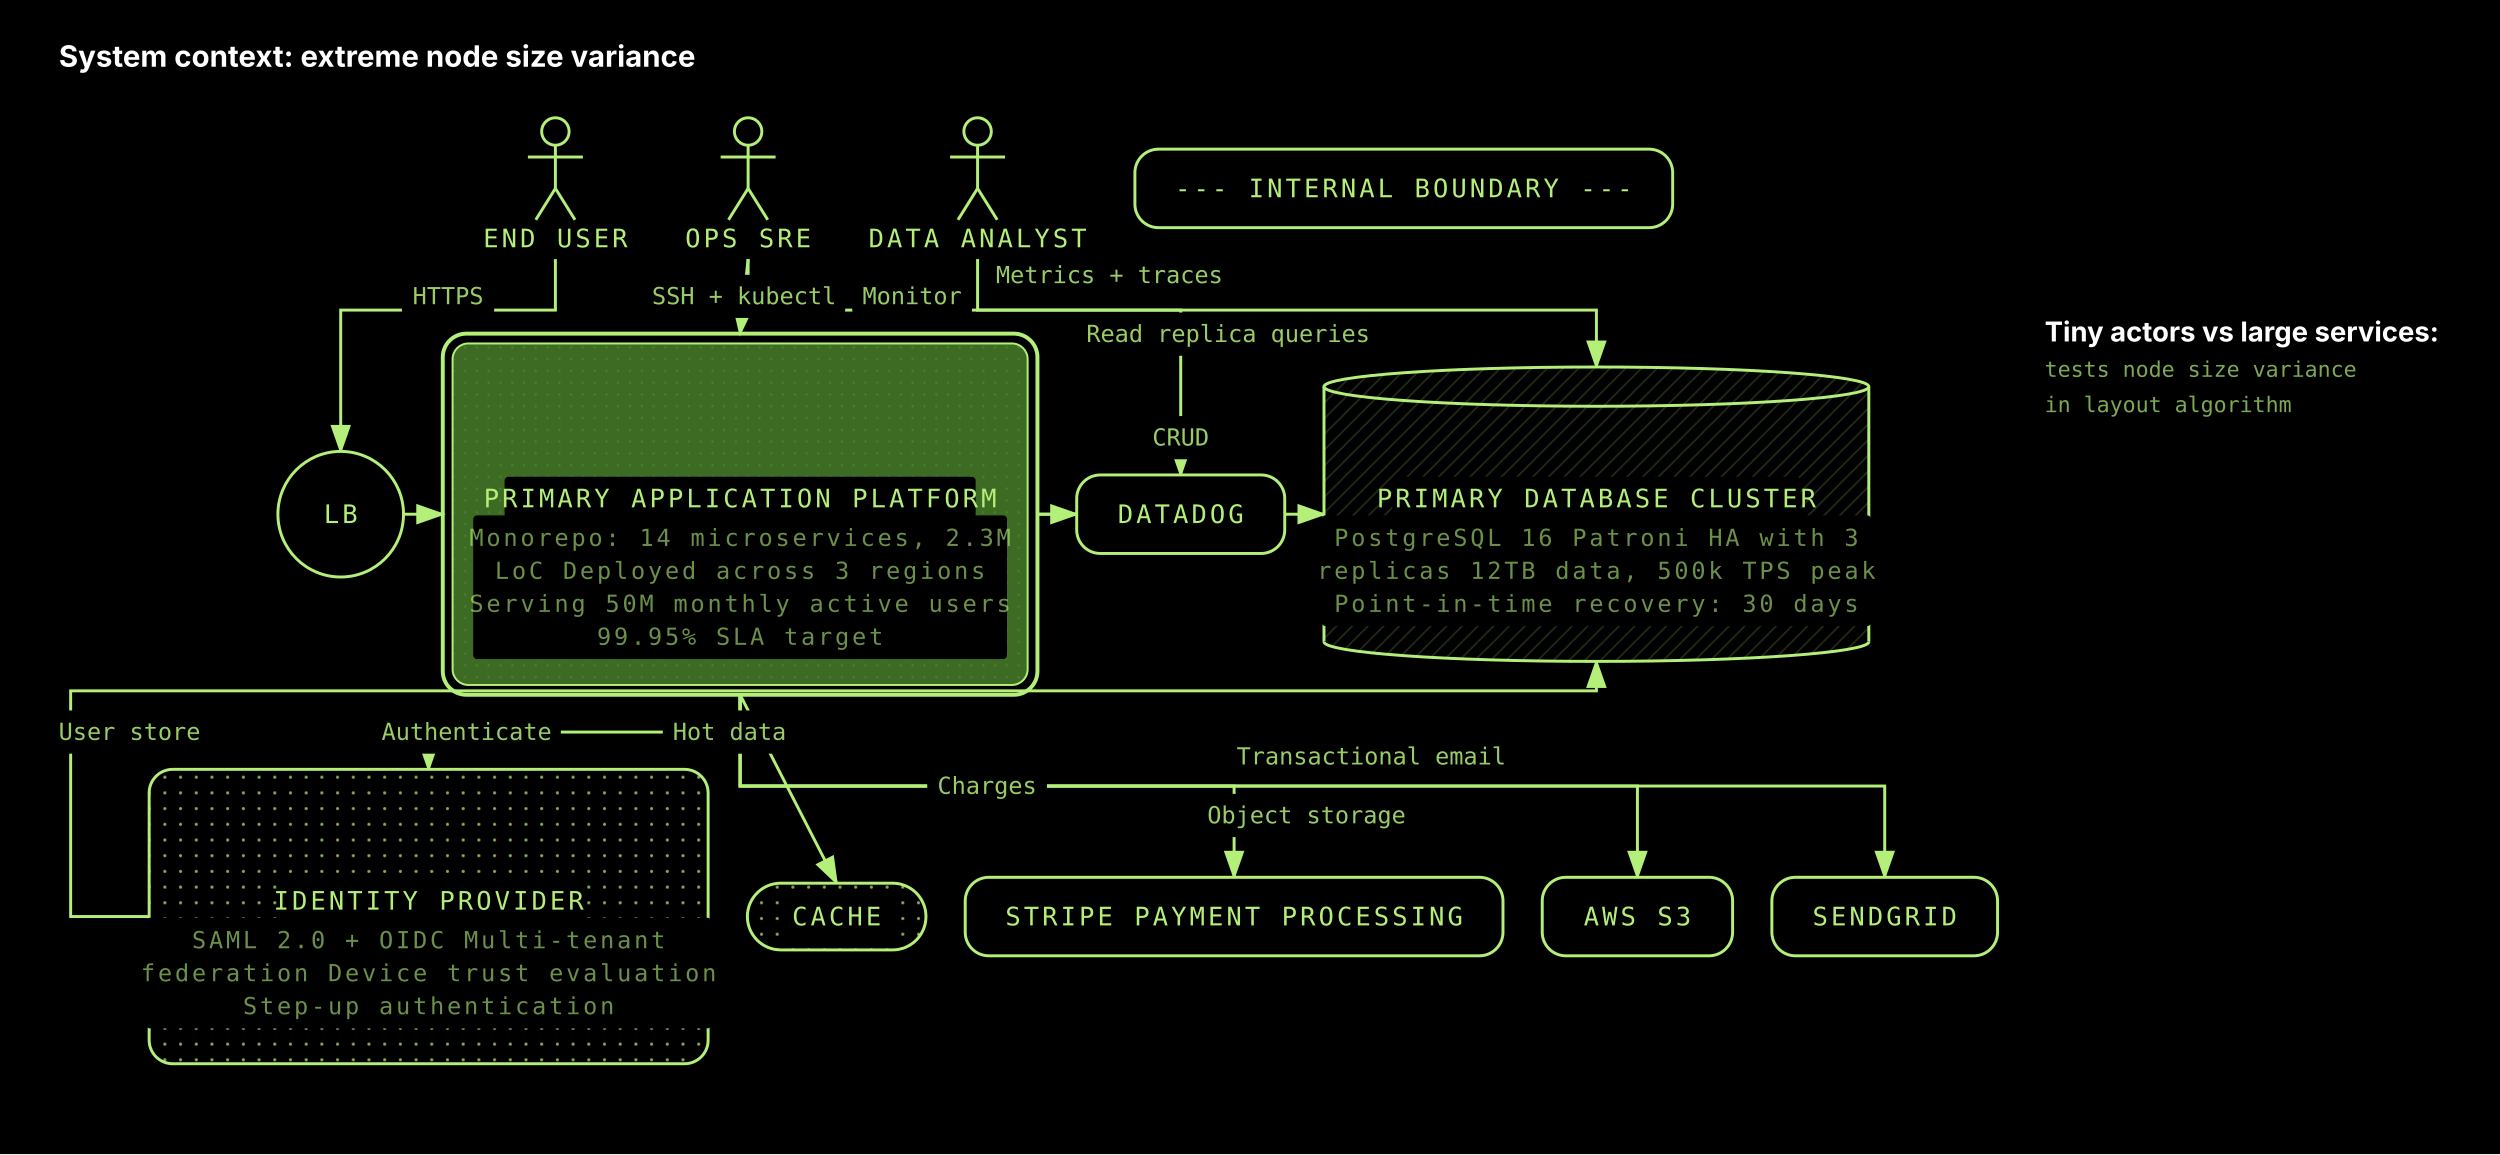
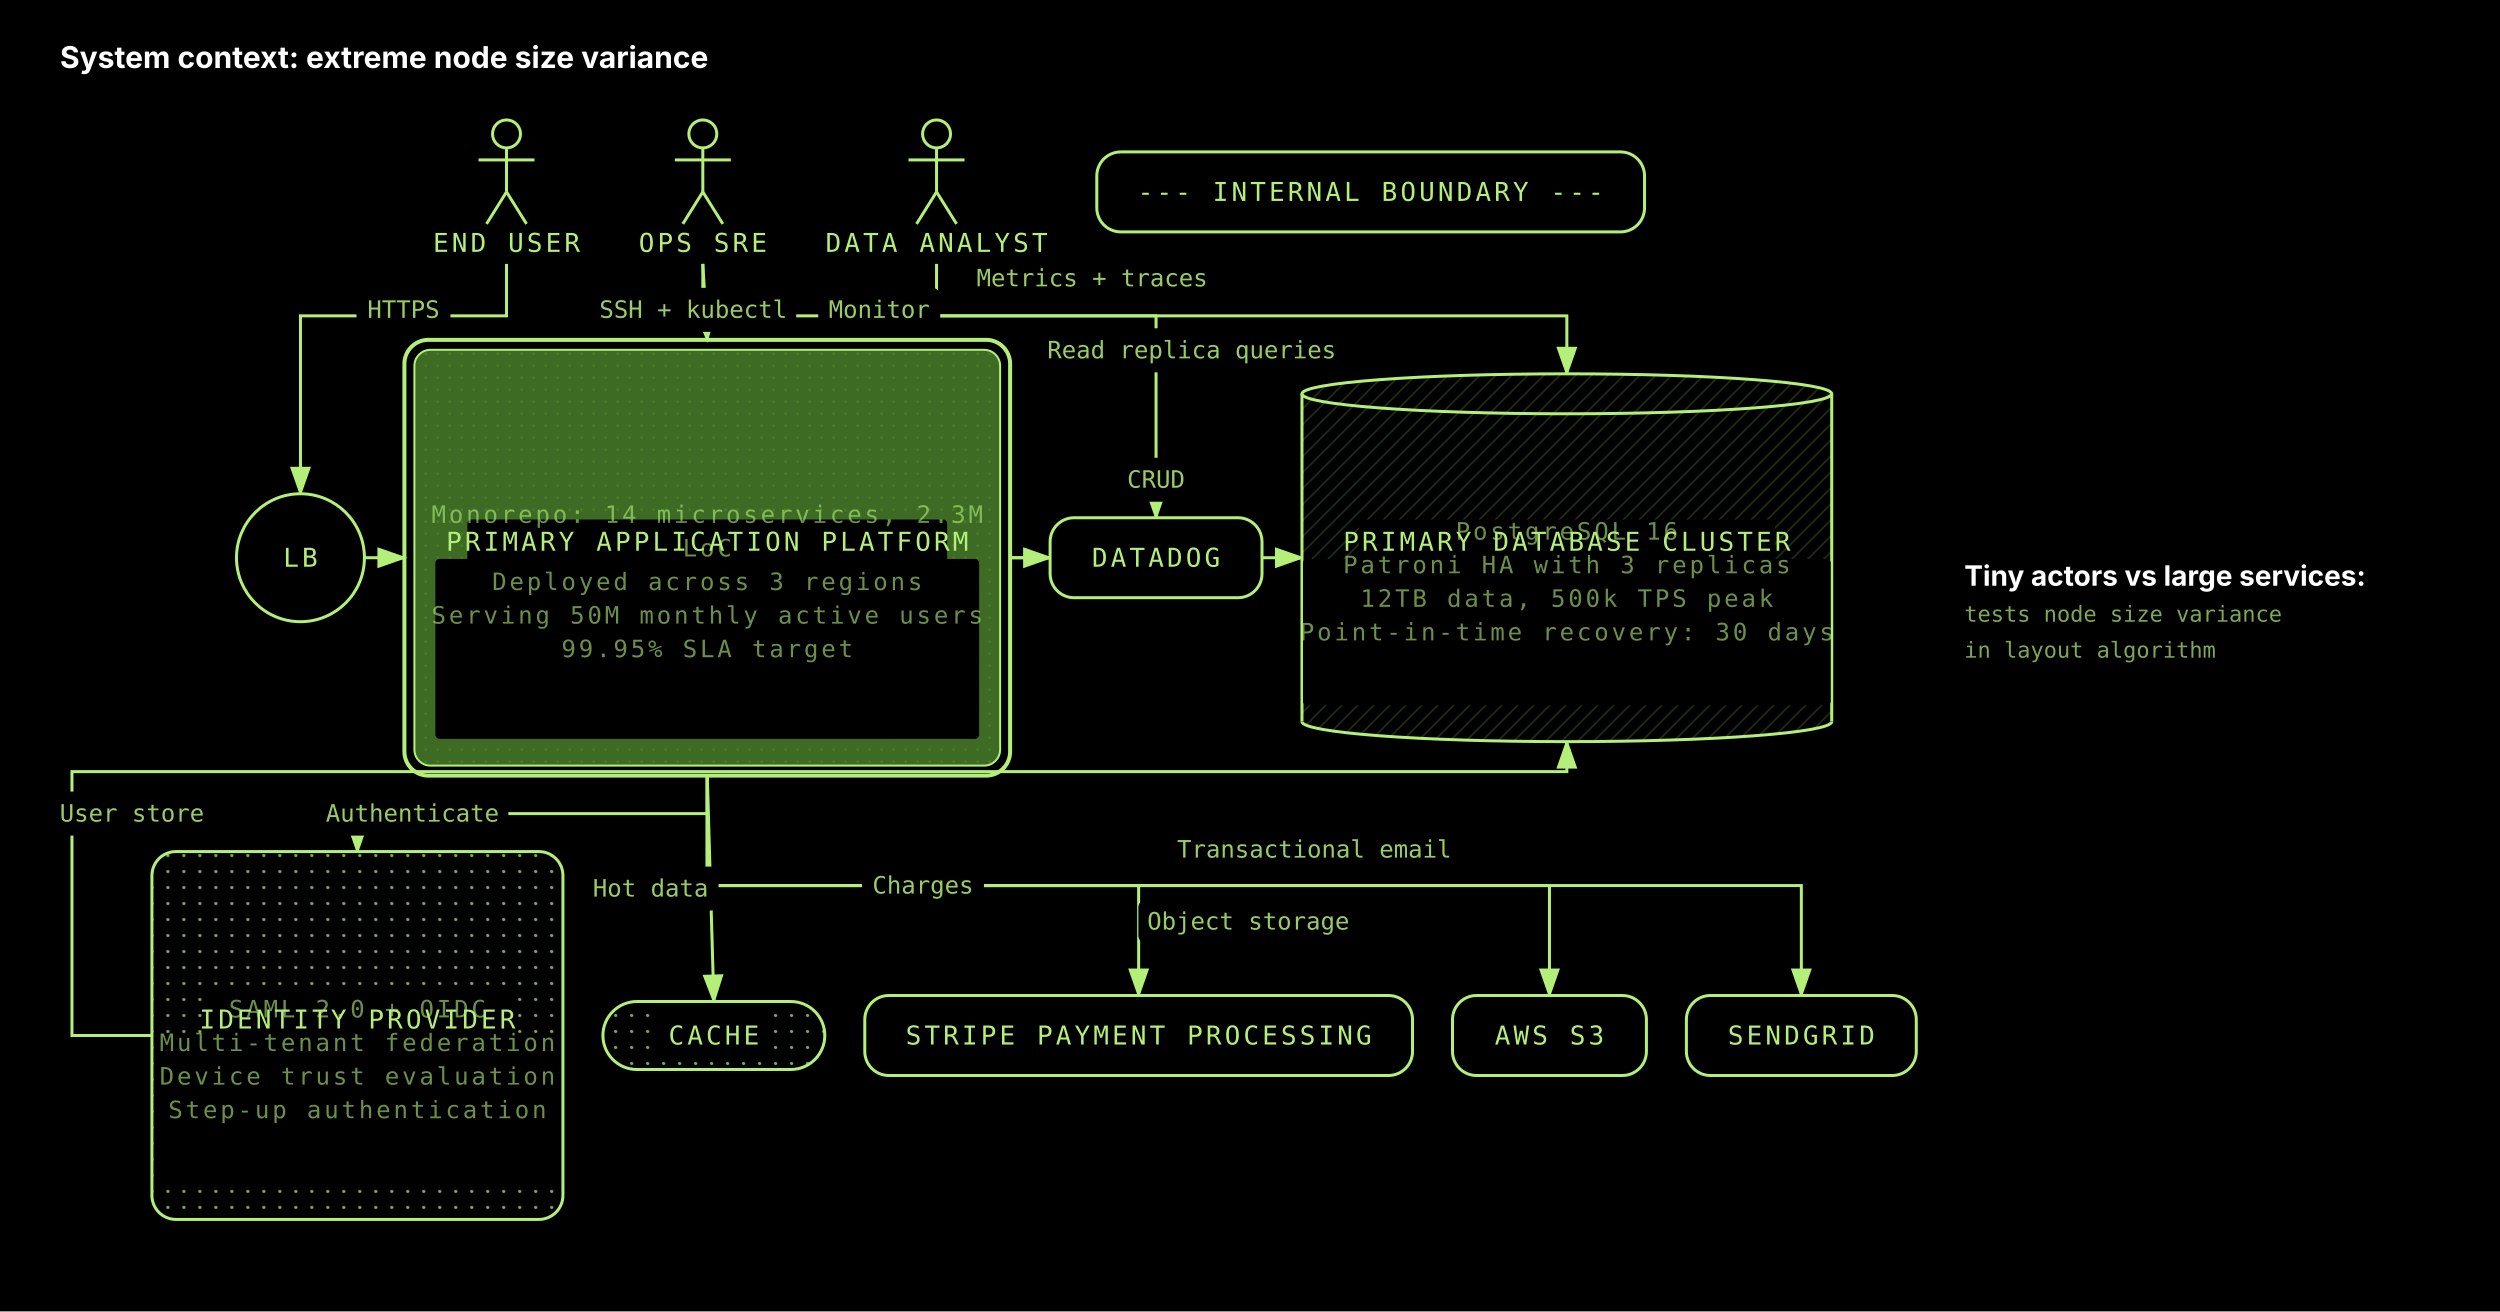
- <svg xmlns="http://www.w3.org/2000/svg" viewBox="0 0 1273.8 588" width="1273.8" height="588">
+ <svg xmlns="http://www.w3.org/2000/svg" viewBox="0 0 1250.6 656" width="1250.6" height="656">
  <defs>
    <pattern id="dotgrid" width="8" height="8" patternUnits="userSpaceOnUse">
      <rect width="8" height="8" fill="#000000" />
      <circle cx="4" cy="4" r="0.8" fill="#b4f079" opacity="0.7" />
    </pattern>
    <pattern id="crosshatch" width="8" height="8" patternUnits="userSpaceOnUse">
      <rect width="8" height="8" fill="#000000" />
      <path d="M0 8L8 0M-1 1L1 -1M7 9L9 7" stroke="#b4f079" stroke-width="0.8" opacity="0.2" />
    </pattern>
    <pattern id="hero" width="6" height="6" patternUnits="userSpaceOnUse">
      <rect width="6" height="6" fill="#3d6b23" />
      <circle cx="3" cy="3" r="0.6" fill="#5a9a35" opacity="0.5" />
    </pattern>
    <marker id="arrowhead" markerWidth="10" markerHeight="7" refX="9" refY="3.5" orient="auto" markerUnits="strokeWidth">
      <polygon points="0 0, 10 3.5, 0 7" fill="#b4f079" />
    </marker>
    <marker id="arrowhead-reverse" markerWidth="10" markerHeight="7" refX="1" refY="3.5" orient="auto" markerUnits="strokeWidth">
      <polygon points="10 0, 0 3.5, 10 7" fill="#b4f079" />
    </marker>
  </defs>
  <rect width="100%" height="100%" fill="#000000" />
  <g class="diagram">
    <text x="30" y="34" font-family="'Inter', 'Helvetica Neue', Arial, sans-serif" font-size="15" fill="#ffffff" font-weight="700">System context: extreme node size variance</text>
-     <polyline points="282.98,132 282.98,158 173.6,158 173.6,230" fill="none" stroke="#b4f079" stroke-width="1.5" marker-end="url(#arrowhead)" />
-     <line x1="205.6" y1="262" x2="225.6" y2="262" stroke="#b4f079" stroke-width="1.5" marker-end="url(#arrowhead)" />
-     <polyline points="381.18,132 381.18,158 601.6,158 601.6,242" fill="none" stroke="#b4f079" stroke-width="1.5" marker-end="url(#arrowhead)" />
-     <line x1="381.18" y1="132" x2="377.1" y2="170" stroke="#b4f079" stroke-width="1.5" marker-end="url(#arrowhead)" />
-     <polyline points="498.1,132 498.1,158 813.4,158 813.4,187" fill="none" stroke="#b4f079" stroke-width="1.5" marker-end="url(#arrowhead)" />
-     <polyline points="377.1,354 377.1,373 218.4,373 218.4,392" fill="none" stroke="#b4f079" stroke-width="1.5" marker-end="url(#arrowhead)" />
-     <line x1="377.1" y1="354" x2="426.3" y2="450" stroke="#b4f079" stroke-width="1.5" marker-end="url(#arrowhead)" />
-     <line x1="528.6" y1="262" x2="674.6" y2="262" stroke="#b4f079" stroke-width="1.5" marker-end="url(#arrowhead)" />
-     <polyline points="377.1,354 377.1,400.5 628.8,400.5 628.8,447" fill="none" stroke="#b4f079" stroke-width="1.5" marker-end="url(#arrowhead)" />
-     <polyline points="377.1,354 377.1,400.5 960.3,400.5 960.3,447" fill="none" stroke="#b4f079" stroke-width="1.5" marker-end="url(#arrowhead)" />
-     <polyline points="377.1,354 377.1,400.5 834.3,400.5 834.3,447" fill="none" stroke="#b4f079" stroke-width="1.5" marker-end="url(#arrowhead)" />
-     <line x1="528.6" y1="262" x2="548.6" y2="262" stroke="#b4f079" stroke-width="1.5" marker-end="url(#arrowhead)" />
-     <polyline points="76,467 36,467 36,352 813.4,352 813.4,337" fill="none" stroke="#b4f079" stroke-width="1.5" marker-end="url(#arrowhead)" />
-     <rect x="204.79" y="140" width="47" height="22" rx="4" fill="#000000" />
-     <rect x="434.245" y="140" width="61" height="22" rx="4" fill="#000000" />
-     <rect x="327.64" y="140" width="103" height="22" rx="4" fill="#000000" />
-     <rect x="549.75" y="159.25" width="152" height="22" rx="4" fill="#000000" />
-     <rect x="189.75" y="362" width="96" height="22" rx="4" fill="#000000" />
-     <rect x="337.7" y="362" width="68" height="22" rx="4" fill="#000000" />
-     <rect x="581.6" y="212" width="40" height="22" rx="4" fill="#000000" />
-     <rect x="472.45" y="389.5" width="61" height="22" rx="4" fill="#000000" />
-     <rect x="626.2" y="374.5" width="145" height="22" rx="4" fill="#000000" />
-     <rect x="610.7" y="404.5" width="110" height="22" rx="4" fill="#000000" />
-     <rect x="503.245" y="129.25" width="124" height="22" rx="4" fill="#000000" />
-     <rect x="25" y="362" width="82" height="22" rx="4" fill="#000000" />
-     <circle cx="282.98" cy="67" r="7" fill="none" stroke="#b4f079" stroke-width="1.5" />
-     <line x1="282.98" y1="74" x2="282.98" y2="96" stroke="#b4f079" stroke-width="1.5" />
-     <line x1="268.98" y1="80" x2="296.98" y2="80" stroke="#b4f079" stroke-width="1.5" />
-     <line x1="282.98" y1="96" x2="272.98" y2="112" stroke="#b4f079" stroke-width="1.5" />
-     <line x1="282.98" y1="96" x2="292.98" y2="112" stroke="#b4f079" stroke-width="1.5" />
-     <text x="282.98" y="126" font-family="'JetBrains Mono', 'Fira Code', 'SF Mono', 'Cascadia Code', monospace" font-size="13" fill="#b4f079" text-anchor="middle" letter-spacing="0.12em">END USER</text>
-     <circle cx="381.18" cy="67" r="7" fill="none" stroke="#b4f079" stroke-width="1.5" />
-     <line x1="381.18" y1="74" x2="381.18" y2="96" stroke="#b4f079" stroke-width="1.5" />
-     <line x1="367.18" y1="80" x2="395.18" y2="80" stroke="#b4f079" stroke-width="1.5" />
-     <line x1="381.18" y1="96" x2="371.18" y2="112" stroke="#b4f079" stroke-width="1.5" />
-     <line x1="381.18" y1="96" x2="391.18" y2="112" stroke="#b4f079" stroke-width="1.5" />
-     <text x="381.18" y="126" font-family="'JetBrains Mono', 'Fira Code', 'SF Mono', 'Cascadia Code', monospace" font-size="13" fill="#b4f079" text-anchor="middle" letter-spacing="0.12em">OPS SRE</text>
-     <circle cx="498.1" cy="67" r="7" fill="none" stroke="#b4f079" stroke-width="1.5" />
-     <line x1="498.1" y1="74" x2="498.1" y2="96" stroke="#b4f079" stroke-width="1.5" />
-     <line x1="484.1" y1="80" x2="512.1" y2="80" stroke="#b4f079" stroke-width="1.5" />
-     <line x1="498.1" y1="96" x2="488.1" y2="112" stroke="#b4f079" stroke-width="1.5" />
-     <line x1="498.1" y1="96" x2="508.1" y2="112" stroke="#b4f079" stroke-width="1.5" />
-     <text x="498.1" y="126" font-family="'JetBrains Mono', 'Fira Code', 'SF Mono', 'Cascadia Code', monospace" font-size="13" fill="#b4f079" text-anchor="middle" letter-spacing="0.12em">DATA ANALYST</text>
-     <rect x="225.6" y="170" width="303" height="184" rx="12" fill="none" stroke="#b4f079" stroke-width="2" />
-     <rect x="230.6" y="175" width="293" height="174" rx="8" fill="url(#hero)" stroke="#b4f079" stroke-width="1" />
-     <rect x="257.1" y="242.9" width="240" height="22.2" fill="#000000" rx="2" />
-     <text x="377.1" y="254" font-family="'JetBrains Mono', 'Fira Code', 'SF Mono', 'Cascadia Code', monospace" font-size="13" fill="#b4f079" text-anchor="middle" dominant-baseline="central" letter-spacing="0.12em">PRIMARY APPLICATION PLATFORM</text>
-     <rect x="241.1" y="262.6" width="272" height="73.2" fill="#000000" rx="2" />
-     <text x="377.1" y="274" font-family="'JetBrains Mono', 'Fira Code', 'SF Mono', 'Cascadia Code', monospace" font-size="12" fill="#b4f079" opacity="0.6" text-anchor="middle" dominant-baseline="central" letter-spacing="0.12em">Monorepo: 14 microservices, 2.3M</text>
-     <text x="377.1" y="290.8" font-family="'JetBrains Mono', 'Fira Code', 'SF Mono', 'Cascadia Code', monospace" font-size="12" fill="#b4f079" opacity="0.6" text-anchor="middle" dominant-baseline="central" letter-spacing="0.12em">LoC Deployed across 3 regions</text>
-     <text x="377.1" y="307.6" font-family="'JetBrains Mono', 'Fira Code', 'SF Mono', 'Cascadia Code', monospace" font-size="12" fill="#b4f079" opacity="0.6" text-anchor="middle" dominant-baseline="central" letter-spacing="0.12em">Serving 50M monthly active users</text>
-     <text x="377.1" y="324.4" font-family="'JetBrains Mono', 'Fira Code', 'SF Mono', 'Cascadia Code', monospace" font-size="12" fill="#b4f079" opacity="0.6" text-anchor="middle" dominant-baseline="central" letter-spacing="0.12em">99.95% SLA target</text>
-     <circle cx="173.6" cy="262" r="32" fill="#000000" stroke="#b4f079" stroke-width="1.5" />
-     <text x="173.6" y="262" font-family="'JetBrains Mono', 'Fira Code', 'SF Mono', 'Cascadia Code', monospace" font-size="13" fill="#b4f079" text-anchor="middle" dominant-baseline="central" letter-spacing="0.12em">LB</text>
-     <rect x="578.26" y="76" width="274" height="40" rx="12" fill="#000000" stroke="#b4f079" stroke-width="1.5" />
-     <text x="715.26" y="96" font-family="'JetBrains Mono', 'Fira Code', 'SF Mono', 'Cascadia Code', monospace" font-size="13" fill="#b4f079" text-anchor="middle" dominant-baseline="central" letter-spacing="0.12em">--- INTERNAL BOUNDARY ---</text>
-     <rect x="76" y="392" width="284.8" height="150" rx="12" fill="url(#dotgrid)" stroke="#b4f079" stroke-width="1.5" />
-     <rect x="142.4" y="447.9" width="152" height="22.2" fill="#000000" rx="2" />
-     <text x="218.4" y="459" font-family="'JetBrains Mono', 'Fira Code', 'SF Mono', 'Cascadia Code', monospace" font-size="13" fill="#b4f079" text-anchor="middle" dominant-baseline="central" letter-spacing="0.12em">IDENTITY PROVIDER</text>
-     <rect x="74.4" y="467.6" width="288" height="56.4" fill="#000000" rx="2" />
-     <text x="218.4" y="479" font-family="'JetBrains Mono', 'Fira Code', 'SF Mono', 'Cascadia Code', monospace" font-size="12" fill="#b4f079" opacity="0.6" text-anchor="middle" dominant-baseline="central" letter-spacing="0.12em">SAML 2.0 + OIDC Multi-tenant</text>
-     <text x="218.4" y="495.8" font-family="'JetBrains Mono', 'Fira Code', 'SF Mono', 'Cascadia Code', monospace" font-size="12" fill="#b4f079" opacity="0.6" text-anchor="middle" dominant-baseline="central" letter-spacing="0.12em">federation Device trust evaluation</text>
-     <text x="218.4" y="512.6" font-family="'JetBrains Mono', 'Fira Code', 'SF Mono', 'Cascadia Code', monospace" font-size="12" fill="#b4f079" opacity="0.6" text-anchor="middle" dominant-baseline="central" letter-spacing="0.12em">Step-up authentication</text>
-     <rect x="380.8" y="450" width="91" height="34" rx="17" fill="url(#dotgrid)" stroke="#b4f079" stroke-width="1.5" />
-     <rect x="398.3" y="455.9" width="56" height="22.2" fill="#000000" rx="2" />
-     <text x="426.3" y="467" font-family="'JetBrains Mono', 'Fira Code', 'SF Mono', 'Cascadia Code', monospace" font-size="13" fill="#b4f079" text-anchor="middle" dominant-baseline="central" letter-spacing="0.12em">CACHE</text>
-     <rect x="674.6" y="197" width="277.6" height="130" fill="url(#crosshatch)" stroke="none" />
-     <line x1="674.6" y1="197" x2="674.6" y2="327" stroke="#b4f079" stroke-width="1.5" />
-     <line x1="952.2" y1="197" x2="952.2" y2="327" stroke="#b4f079" stroke-width="1.5" />
-     <ellipse cx="813.4" cy="197" rx="138.8" ry="10" fill="url(#crosshatch)" stroke="#b4f079" stroke-width="1.5" />
-     <path d="M674.6,327 A138.8,10 0 0,0 952.2,327" fill="url(#crosshatch)" stroke="#b4f079" stroke-width="1.5" />
-     <rect x="709.4" y="242.9" width="208" height="22.2" fill="#000000" rx="2" />
-     <text x="813.4" y="254" font-family="'JetBrains Mono', 'Fira Code', 'SF Mono', 'Cascadia Code', monospace" font-size="13" fill="#b4f079" text-anchor="middle" dominant-baseline="central" letter-spacing="0.12em">PRIMARY DATABASE CLUSTER</text>
-     <rect x="673.4" y="262.6" width="280" height="56.4" fill="#000000" rx="2" />
-     <text x="813.4" y="274" font-family="'JetBrains Mono', 'Fira Code', 'SF Mono', 'Cascadia Code', monospace" font-size="12" fill="#b4f079" opacity="0.6" text-anchor="middle" dominant-baseline="central" letter-spacing="0.12em">PostgreSQL 16 Patroni HA with 3</text>
-     <text x="813.4" y="290.8" font-family="'JetBrains Mono', 'Fira Code', 'SF Mono', 'Cascadia Code', monospace" font-size="12" fill="#b4f079" opacity="0.6" text-anchor="middle" dominant-baseline="central" letter-spacing="0.12em">replicas 12TB data, 500k TPS peak</text>
-     <text x="813.4" y="307.6" font-family="'JetBrains Mono', 'Fira Code', 'SF Mono', 'Cascadia Code', monospace" font-size="12" fill="#b4f079" opacity="0.6" text-anchor="middle" dominant-baseline="central" letter-spacing="0.12em">Point-in-time recovery: 30 days</text>
-     <rect x="491.8" y="447" width="274" height="40" rx="12" fill="#000000" stroke="#b4f079" stroke-width="1.5" />
-     <text x="628.8" y="467" font-family="'JetBrains Mono', 'Fira Code', 'SF Mono', 'Cascadia Code', monospace" font-size="13" fill="#b4f079" text-anchor="middle" dominant-baseline="central" letter-spacing="0.12em">STRIPE PAYMENT PROCESSING</text>
-     <rect x="548.6" y="242" width="106" height="40" rx="12" fill="#000000" stroke="#b4f079" stroke-width="1.5" />
-     <text x="601.6" y="262" font-family="'JetBrains Mono', 'Fira Code', 'SF Mono', 'Cascadia Code', monospace" font-size="13" fill="#b4f079" text-anchor="middle" dominant-baseline="central" letter-spacing="0.12em">DATADOG</text>
-     <rect x="785.8" y="447" width="97" height="40" rx="12" fill="#000000" stroke="#b4f079" stroke-width="1.5" />
-     <text x="834.3" y="467" font-family="'JetBrains Mono', 'Fira Code', 'SF Mono', 'Cascadia Code', monospace" font-size="13" fill="#b4f079" text-anchor="middle" dominant-baseline="central" letter-spacing="0.12em">AWS S3</text>
-     <rect x="902.8" y="447" width="115" height="40" rx="12" fill="#000000" stroke="#b4f079" stroke-width="1.5" />
-     <text x="960.3" y="467" font-family="'JetBrains Mono', 'Fira Code', 'SF Mono', 'Cascadia Code', monospace" font-size="13" fill="#b4f079" text-anchor="middle" dominant-baseline="central" letter-spacing="0.12em">SENDGRID</text>
-     <text x="228.29" y="155" font-family="'JetBrains Mono', 'Fira Code', 'SF Mono', 'Cascadia Code', monospace" font-size="12" fill="#b4f079" opacity="0.85" text-anchor="middle">HTTPS</text>
-     <text x="464.745" y="155" font-family="'JetBrains Mono', 'Fira Code', 'SF Mono', 'Cascadia Code', monospace" font-size="12" fill="#b4f079" opacity="0.85" text-anchor="middle">Monitor</text>
-     <text x="379.14" y="155" font-family="'JetBrains Mono', 'Fira Code', 'SF Mono', 'Cascadia Code', monospace" font-size="12" fill="#b4f079" opacity="0.85" text-anchor="middle">SSH + kubectl</text>
-     <text x="625.75" y="174.25" font-family="'JetBrains Mono', 'Fira Code', 'SF Mono', 'Cascadia Code', monospace" font-size="12" fill="#b4f079" opacity="0.85" text-anchor="middle">Read replica queries</text>
-     <text x="237.75" y="377" font-family="'JetBrains Mono', 'Fira Code', 'SF Mono', 'Cascadia Code', monospace" font-size="12" fill="#b4f079" opacity="0.85" text-anchor="middle">Authenticate</text>
-     <text x="371.7" y="377" font-family="'JetBrains Mono', 'Fira Code', 'SF Mono', 'Cascadia Code', monospace" font-size="12" fill="#b4f079" opacity="0.85" text-anchor="middle">Hot data</text>
-     <text x="601.6" y="227" font-family="'JetBrains Mono', 'Fira Code', 'SF Mono', 'Cascadia Code', monospace" font-size="12" fill="#b4f079" opacity="0.85" text-anchor="middle">CRUD</text>
-     <text x="502.95" y="404.5" font-family="'JetBrains Mono', 'Fira Code', 'SF Mono', 'Cascadia Code', monospace" font-size="12" fill="#b4f079" opacity="0.85" text-anchor="middle">Charges</text>
-     <text x="698.7" y="389.5" font-family="'JetBrains Mono', 'Fira Code', 'SF Mono', 'Cascadia Code', monospace" font-size="12" fill="#b4f079" opacity="0.85" text-anchor="middle">Transactional email</text>
-     <text x="665.7" y="419.5" font-family="'JetBrains Mono', 'Fira Code', 'SF Mono', 'Cascadia Code', monospace" font-size="12" fill="#b4f079" opacity="0.85" text-anchor="middle">Object storage</text>
-     <text x="565.245" y="144.25" font-family="'JetBrains Mono', 'Fira Code', 'SF Mono', 'Cascadia Code', monospace" font-size="12" fill="#b4f079" opacity="0.85" text-anchor="middle">Metrics + traces</text>
-     <text x="66" y="377" font-family="'JetBrains Mono', 'Fira Code', 'SF Mono', 'Cascadia Code', monospace" font-size="12" fill="#b4f079" opacity="0.85" text-anchor="middle">User store</text>
-     <text x="1041.8" y="174" font-family="'Inter', 'Helvetica Neue', Arial, sans-serif" font-size="14" fill="#ffffff" font-weight="700">Tiny actors vs large services:</text>
-     <text x="1041.8" y="192" font-family="'JetBrains Mono', 'Fira Code', 'SF Mono', 'Cascadia Code', monospace" font-size="11" fill="#b4f079" opacity="0.7">tests node size variance</text>
-     <text x="1041.8" y="210" font-family="'JetBrains Mono', 'Fira Code', 'SF Mono', 'Cascadia Code', monospace" font-size="11" fill="#b4f079" opacity="0.7">in layout algorithm</text>
+     <polyline points="253.38,132 253.38,158 150.3,158 150.3,247" fill="none" stroke="#b4f079" stroke-width="1.5" marker-end="url(#arrowhead)" />
+     <line x1="182.3" y1="279" x2="202.3" y2="279" stroke="#b4f079" stroke-width="1.5" marker-end="url(#arrowhead)" />
+     <polyline points="351.58,132 351.58,158 578.3,158 578.3,259" fill="none" stroke="#b4f079" stroke-width="1.5" marker-end="url(#arrowhead)" />
+     <line x1="351.58" y1="132" x2="353.8" y2="170" stroke="#b4f079" stroke-width="1.5" marker-end="url(#arrowhead)" />
+     <polyline points="468.5,132 468.5,158 783.8,158 783.8,187" fill="none" stroke="#b4f079" stroke-width="1.5" marker-end="url(#arrowhead)" />
+     <polyline points="353.8,388 353.8,407 178.8,407 178.8,426" fill="none" stroke="#b4f079" stroke-width="1.5" marker-end="url(#arrowhead)" />
+     <line x1="353.8" y1="388" x2="357.1" y2="501" stroke="#b4f079" stroke-width="1.5" marker-end="url(#arrowhead)" />
+     <line x1="505.3" y1="279" x2="651.3" y2="279" stroke="#b4f079" stroke-width="1.5" marker-end="url(#arrowhead)" />
+     <polyline points="353.8,388 353.8,443 569.6,443 569.6,498" fill="none" stroke="#b4f079" stroke-width="1.5" marker-end="url(#arrowhead)" />
+     <polyline points="353.8,388 353.8,443 901.1,443 901.1,498" fill="none" stroke="#b4f079" stroke-width="1.5" marker-end="url(#arrowhead)" />
+     <polyline points="353.8,388 353.8,443 775.1,443 775.1,498" fill="none" stroke="#b4f079" stroke-width="1.5" marker-end="url(#arrowhead)" />
+     <line x1="505.3" y1="279" x2="525.3" y2="279" stroke="#b4f079" stroke-width="1.5" marker-end="url(#arrowhead)" />
+     <polyline points="76,518 36,518 36,386 783.8,386 783.8,371" fill="none" stroke="#b4f079" stroke-width="1.5" marker-end="url(#arrowhead)" />
+     <rect x="178.34" y="144" width="47" height="22" rx="4" fill="#000000" />
+     <rect x="409.325" y="144" width="61" height="22" rx="4" fill="#000000" />
+     <rect x="295.28" y="144" width="103" height="22" rx="4" fill="#000000" />
+     <rect x="520.15" y="164.25" width="152" height="22" rx="4" fill="#000000" />
+     <rect x="158.3" y="396" width="96" height="22" rx="4" fill="#000000" />
+     <rect x="291.45" y="433.5" width="68" height="22" rx="4" fill="#000000" />
+     <rect x="558.3" y="229" width="40" height="22" rx="4" fill="#000000" />
+     <rect x="431.2" y="432" width="61" height="22" rx="4" fill="#000000" />
+     <rect x="584.95" y="414" width="145" height="22" rx="4" fill="#000000" />
+     <rect x="569.45" y="450" width="110" height="22" rx="4" fill="#000000" />
+     <rect x="484.325" y="128.25" width="124" height="22" rx="4" fill="#000000" />
+     <rect x="25" y="396" width="82" height="22" rx="4" fill="#000000" />
+     <circle cx="253.38" cy="67" r="7" fill="none" stroke="#b4f079" stroke-width="1.5" />
+     <line x1="253.38" y1="74" x2="253.38" y2="96" stroke="#b4f079" stroke-width="1.5" />
+     <line x1="239.38" y1="80" x2="267.38" y2="80" stroke="#b4f079" stroke-width="1.5" />
+     <line x1="253.38" y1="96" x2="243.38" y2="112" stroke="#b4f079" stroke-width="1.5" />
+     <line x1="253.38" y1="96" x2="263.38" y2="112" stroke="#b4f079" stroke-width="1.5" />
+     <text x="253.38" y="126" font-family="'JetBrains Mono', 'Fira Code', 'SF Mono', 'Cascadia Code', monospace" font-size="13" fill="#b4f079" text-anchor="middle" letter-spacing="0.12em">END USER</text>
+     <circle cx="351.58" cy="67" r="7" fill="none" stroke="#b4f079" stroke-width="1.5" />
+     <line x1="351.58" y1="74" x2="351.58" y2="96" stroke="#b4f079" stroke-width="1.5" />
+     <line x1="337.58" y1="80" x2="365.58" y2="80" stroke="#b4f079" stroke-width="1.5" />
+     <line x1="351.58" y1="96" x2="341.58" y2="112" stroke="#b4f079" stroke-width="1.5" />
+     <line x1="351.58" y1="96" x2="361.58" y2="112" stroke="#b4f079" stroke-width="1.5" />
+     <text x="351.58" y="126" font-family="'JetBrains Mono', 'Fira Code', 'SF Mono', 'Cascadia Code', monospace" font-size="13" fill="#b4f079" text-anchor="middle" letter-spacing="0.12em">OPS SRE</text>
+     <circle cx="468.5" cy="67" r="7" fill="none" stroke="#b4f079" stroke-width="1.5" />
+     <line x1="468.5" y1="74" x2="468.5" y2="96" stroke="#b4f079" stroke-width="1.5" />
+     <line x1="454.5" y1="80" x2="482.5" y2="80" stroke="#b4f079" stroke-width="1.5" />
+     <line x1="468.5" y1="96" x2="458.5" y2="112" stroke="#b4f079" stroke-width="1.5" />
+     <line x1="468.5" y1="96" x2="478.5" y2="112" stroke="#b4f079" stroke-width="1.5" />
+     <text x="468.5" y="126" font-family="'JetBrains Mono', 'Fira Code', 'SF Mono', 'Cascadia Code', monospace" font-size="13" fill="#b4f079" text-anchor="middle" letter-spacing="0.12em">DATA ANALYST</text>
+     <rect x="202.3" y="170" width="303" height="218" rx="12" fill="none" stroke="#b4f079" stroke-width="2" />
+     <rect x="207.3" y="175" width="293" height="208" rx="8" fill="url(#hero)" stroke="#b4f079" stroke-width="1" />
+     <rect x="233.8" y="259.9" width="240" height="22.2" fill="#000000" rx="2" />
+     <text x="353.8" y="271" font-family="'JetBrains Mono', 'Fira Code', 'SF Mono', 'Cascadia Code', monospace" font-size="13" fill="#b4f079" text-anchor="middle" dominant-baseline="central" letter-spacing="0.12em">PRIMARY APPLICATION PLATFORM</text>
+     <rect x="217.8" y="279.6" width="272" height="90" fill="#000000" rx="2" />
+     <text x="353.8" y="257.4" font-family="'JetBrains Mono', 'Fira Code', 'SF Mono', 'Cascadia Code', monospace" font-size="12" fill="#b4f079" opacity="0.6" text-anchor="middle" dominant-baseline="central" letter-spacing="0.12em">Monorepo: 14 microservices, 2.3M</text>
+     <text x="353.8" y="274.2" font-family="'JetBrains Mono', 'Fira Code', 'SF Mono', 'Cascadia Code', monospace" font-size="12" fill="#b4f079" opacity="0.6" text-anchor="middle" dominant-baseline="central" letter-spacing="0.12em">LoC</text>
+     <text x="353.8" y="291" font-family="'JetBrains Mono', 'Fira Code', 'SF Mono', 'Cascadia Code', monospace" font-size="12" fill="#b4f079" opacity="0.6" text-anchor="middle" dominant-baseline="central" letter-spacing="0.12em">Deployed across 3 regions</text>
+     <text x="353.8" y="307.8" font-family="'JetBrains Mono', 'Fira Code', 'SF Mono', 'Cascadia Code', monospace" font-size="12" fill="#b4f079" opacity="0.6" text-anchor="middle" dominant-baseline="central" letter-spacing="0.12em">Serving 50M monthly active users</text>
+     <text x="353.8" y="324.6" font-family="'JetBrains Mono', 'Fira Code', 'SF Mono', 'Cascadia Code', monospace" font-size="12" fill="#b4f079" opacity="0.6" text-anchor="middle" dominant-baseline="central" letter-spacing="0.12em">99.95% SLA target</text>
+     <circle cx="150.3" cy="279" r="32" fill="#000000" stroke="#b4f079" stroke-width="1.5" />
+     <text x="150.3" y="279" font-family="'JetBrains Mono', 'Fira Code', 'SF Mono', 'Cascadia Code', monospace" font-size="13" fill="#b4f079" text-anchor="middle" dominant-baseline="central" letter-spacing="0.12em">LB</text>
+     <rect x="548.66" y="76" width="274" height="40" rx="12" fill="#000000" stroke="#b4f079" stroke-width="1.5" />
+     <text x="685.66" y="96" font-family="'JetBrains Mono', 'Fira Code', 'SF Mono', 'Cascadia Code', monospace" font-size="13" fill="#b4f079" text-anchor="middle" dominant-baseline="central" letter-spacing="0.12em">--- INTERNAL BOUNDARY ---</text>
+     <rect x="76" y="426" width="205.6" height="184" rx="12" fill="url(#dotgrid)" stroke="#b4f079" stroke-width="1.5" />
+     <rect x="102.8" y="498.9" width="152" height="22.2" fill="#000000" rx="2" />
+     <text x="178.8" y="510" font-family="'JetBrains Mono', 'Fira Code', 'SF Mono', 'Cascadia Code', monospace" font-size="13" fill="#b4f079" text-anchor="middle" dominant-baseline="central" letter-spacing="0.12em">IDENTITY PROVIDER</text>
+     <rect x="78.8" y="518.6" width="200" height="73.2" fill="#000000" rx="2" />
+     <text x="178.8" y="504.8" font-family="'JetBrains Mono', 'Fira Code', 'SF Mono', 'Cascadia Code', monospace" font-size="12" fill="#b4f079" opacity="0.6" text-anchor="middle" dominant-baseline="central" letter-spacing="0.12em">SAML 2.0 + OIDC</text>
+     <text x="178.8" y="521.6" font-family="'JetBrains Mono', 'Fira Code', 'SF Mono', 'Cascadia Code', monospace" font-size="12" fill="#b4f079" opacity="0.6" text-anchor="middle" dominant-baseline="central" letter-spacing="0.12em">Multi-tenant federation</text>
+     <text x="178.8" y="538.4" font-family="'JetBrains Mono', 'Fira Code', 'SF Mono', 'Cascadia Code', monospace" font-size="12" fill="#b4f079" opacity="0.6" text-anchor="middle" dominant-baseline="central" letter-spacing="0.12em">Device trust evaluation</text>
+     <text x="178.8" y="555.2" font-family="'JetBrains Mono', 'Fira Code', 'SF Mono', 'Cascadia Code', monospace" font-size="12" fill="#b4f079" opacity="0.6" text-anchor="middle" dominant-baseline="central" letter-spacing="0.12em">Step-up authentication</text>
+     <rect x="301.6" y="501" width="111" height="34" rx="17" fill="url(#dotgrid)" stroke="#b4f079" stroke-width="1.5" />
+     <rect x="329.1" y="506.9" width="56" height="22.2" fill="#000000" rx="2" />
+     <text x="357.1" y="518" font-family="'JetBrains Mono', 'Fira Code', 'SF Mono', 'Cascadia Code', monospace" font-size="13" fill="#b4f079" text-anchor="middle" dominant-baseline="central" letter-spacing="0.12em">CACHE</text>
+     <rect x="651.3" y="197" width="265" height="164" fill="url(#crosshatch)" stroke="none" />
+     <line x1="651.3" y1="197" x2="651.3" y2="361" stroke="#b4f079" stroke-width="1.5" />
+     <line x1="916.3" y1="197" x2="916.3" y2="361" stroke="#b4f079" stroke-width="1.5" />
+     <ellipse cx="783.8" cy="197" rx="132.5" ry="10" fill="url(#crosshatch)" stroke="#b4f079" stroke-width="1.5" />
+     <path d="M651.3,361 A132.5,10 0 0,0 916.3,361" fill="url(#crosshatch)" stroke="#b4f079" stroke-width="1.5" />
+     <rect x="679.8" y="259.9" width="208" height="22.2" fill="#000000" rx="2" />
+     <text x="783.8" y="271" font-family="'JetBrains Mono', 'Fira Code', 'SF Mono', 'Cascadia Code', monospace" font-size="13" fill="#b4f079" text-anchor="middle" dominant-baseline="central" letter-spacing="0.12em">PRIMARY DATABASE CLUSTER</text>
+     <rect x="651.8" y="279.6" width="264" height="73.2" fill="#000000" rx="2" />
+     <text x="783.8" y="265.8" font-family="'JetBrains Mono', 'Fira Code', 'SF Mono', 'Cascadia Code', monospace" font-size="12" fill="#b4f079" opacity="0.6" text-anchor="middle" dominant-baseline="central" letter-spacing="0.12em">PostgreSQL 16</text>
+     <text x="783.8" y="282.6" font-family="'JetBrains Mono', 'Fira Code', 'SF Mono', 'Cascadia Code', monospace" font-size="12" fill="#b4f079" opacity="0.6" text-anchor="middle" dominant-baseline="central" letter-spacing="0.12em">Patroni HA with 3 replicas</text>
+     <text x="783.8" y="299.4" font-family="'JetBrains Mono', 'Fira Code', 'SF Mono', 'Cascadia Code', monospace" font-size="12" fill="#b4f079" opacity="0.6" text-anchor="middle" dominant-baseline="central" letter-spacing="0.12em">12TB data, 500k TPS peak</text>
+     <text x="783.8" y="316.2" font-family="'JetBrains Mono', 'Fira Code', 'SF Mono', 'Cascadia Code', monospace" font-size="12" fill="#b4f079" opacity="0.6" text-anchor="middle" dominant-baseline="central" letter-spacing="0.12em">Point-in-time recovery: 30 days</text>
+     <rect x="432.6" y="498" width="274" height="40" rx="12" fill="#000000" stroke="#b4f079" stroke-width="1.5" />
+     <text x="569.6" y="518" font-family="'JetBrains Mono', 'Fira Code', 'SF Mono', 'Cascadia Code', monospace" font-size="13" fill="#b4f079" text-anchor="middle" dominant-baseline="central" letter-spacing="0.12em">STRIPE PAYMENT PROCESSING</text>
+     <rect x="525.3" y="259" width="106" height="40" rx="12" fill="#000000" stroke="#b4f079" stroke-width="1.5" />
+     <text x="578.3" y="279" font-family="'JetBrains Mono', 'Fira Code', 'SF Mono', 'Cascadia Code', monospace" font-size="13" fill="#b4f079" text-anchor="middle" dominant-baseline="central" letter-spacing="0.12em">DATADOG</text>
+     <rect x="726.6" y="498" width="97" height="40" rx="12" fill="#000000" stroke="#b4f079" stroke-width="1.5" />
+     <text x="775.1" y="518" font-family="'JetBrains Mono', 'Fira Code', 'SF Mono', 'Cascadia Code', monospace" font-size="13" fill="#b4f079" text-anchor="middle" dominant-baseline="central" letter-spacing="0.12em">AWS S3</text>
+     <rect x="843.6" y="498" width="115" height="40" rx="12" fill="#000000" stroke="#b4f079" stroke-width="1.5" />
+     <text x="901.1" y="518" font-family="'JetBrains Mono', 'Fira Code', 'SF Mono', 'Cascadia Code', monospace" font-size="13" fill="#b4f079" text-anchor="middle" dominant-baseline="central" letter-spacing="0.12em">SENDGRID</text>
+     <text x="201.84" y="159" font-family="'JetBrains Mono', 'Fira Code', 'SF Mono', 'Cascadia Code', monospace" font-size="12" fill="#b4f079" opacity="0.85" text-anchor="middle">HTTPS</text>
+     <text x="439.825" y="159" font-family="'JetBrains Mono', 'Fira Code', 'SF Mono', 'Cascadia Code', monospace" font-size="12" fill="#b4f079" opacity="0.85" text-anchor="middle">Monitor</text>
+     <text x="346.78" y="159" font-family="'JetBrains Mono', 'Fira Code', 'SF Mono', 'Cascadia Code', monospace" font-size="12" fill="#b4f079" opacity="0.85" text-anchor="middle">SSH + kubectl</text>
+     <text x="596.15" y="179.25" font-family="'JetBrains Mono', 'Fira Code', 'SF Mono', 'Cascadia Code', monospace" font-size="12" fill="#b4f079" opacity="0.85" text-anchor="middle">Read replica queries</text>
+     <text x="206.3" y="411" font-family="'JetBrains Mono', 'Fira Code', 'SF Mono', 'Cascadia Code', monospace" font-size="12" fill="#b4f079" opacity="0.85" text-anchor="middle">Authenticate</text>
+     <text x="325.45" y="448.5" font-family="'JetBrains Mono', 'Fira Code', 'SF Mono', 'Cascadia Code', monospace" font-size="12" fill="#b4f079" opacity="0.85" text-anchor="middle">Hot data</text>
+     <text x="578.3" y="244" font-family="'JetBrains Mono', 'Fira Code', 'SF Mono', 'Cascadia Code', monospace" font-size="12" fill="#b4f079" opacity="0.85" text-anchor="middle">CRUD</text>
+     <text x="461.7" y="447" font-family="'JetBrains Mono', 'Fira Code', 'SF Mono', 'Cascadia Code', monospace" font-size="12" fill="#b4f079" opacity="0.85" text-anchor="middle">Charges</text>
+     <text x="657.45" y="429" font-family="'JetBrains Mono', 'Fira Code', 'SF Mono', 'Cascadia Code', monospace" font-size="12" fill="#b4f079" opacity="0.85" text-anchor="middle">Transactional email</text>
+     <text x="624.45" y="465" font-family="'JetBrains Mono', 'Fira Code', 'SF Mono', 'Cascadia Code', monospace" font-size="12" fill="#b4f079" opacity="0.85" text-anchor="middle">Object storage</text>
+     <text x="546.325" y="143.25" font-family="'JetBrains Mono', 'Fira Code', 'SF Mono', 'Cascadia Code', monospace" font-size="12" fill="#b4f079" opacity="0.85" text-anchor="middle">Metrics + traces</text>
+     <text x="66" y="411" font-family="'JetBrains Mono', 'Fira Code', 'SF Mono', 'Cascadia Code', monospace" font-size="12" fill="#b4f079" opacity="0.85" text-anchor="middle">User store</text>
+     <text x="982.6" y="293" font-family="'Inter', 'Helvetica Neue', Arial, sans-serif" font-size="14" fill="#ffffff" font-weight="700">Tiny actors vs large services:</text>
+     <text x="982.6" y="311" font-family="'JetBrains Mono', 'Fira Code', 'SF Mono', 'Cascadia Code', monospace" font-size="11" fill="#b4f079" opacity="0.7">tests node size variance</text>
+     <text x="982.6" y="329" font-family="'JetBrains Mono', 'Fira Code', 'SF Mono', 'Cascadia Code', monospace" font-size="11" fill="#b4f079" opacity="0.7">in layout algorithm</text>
  </g>
</svg>
